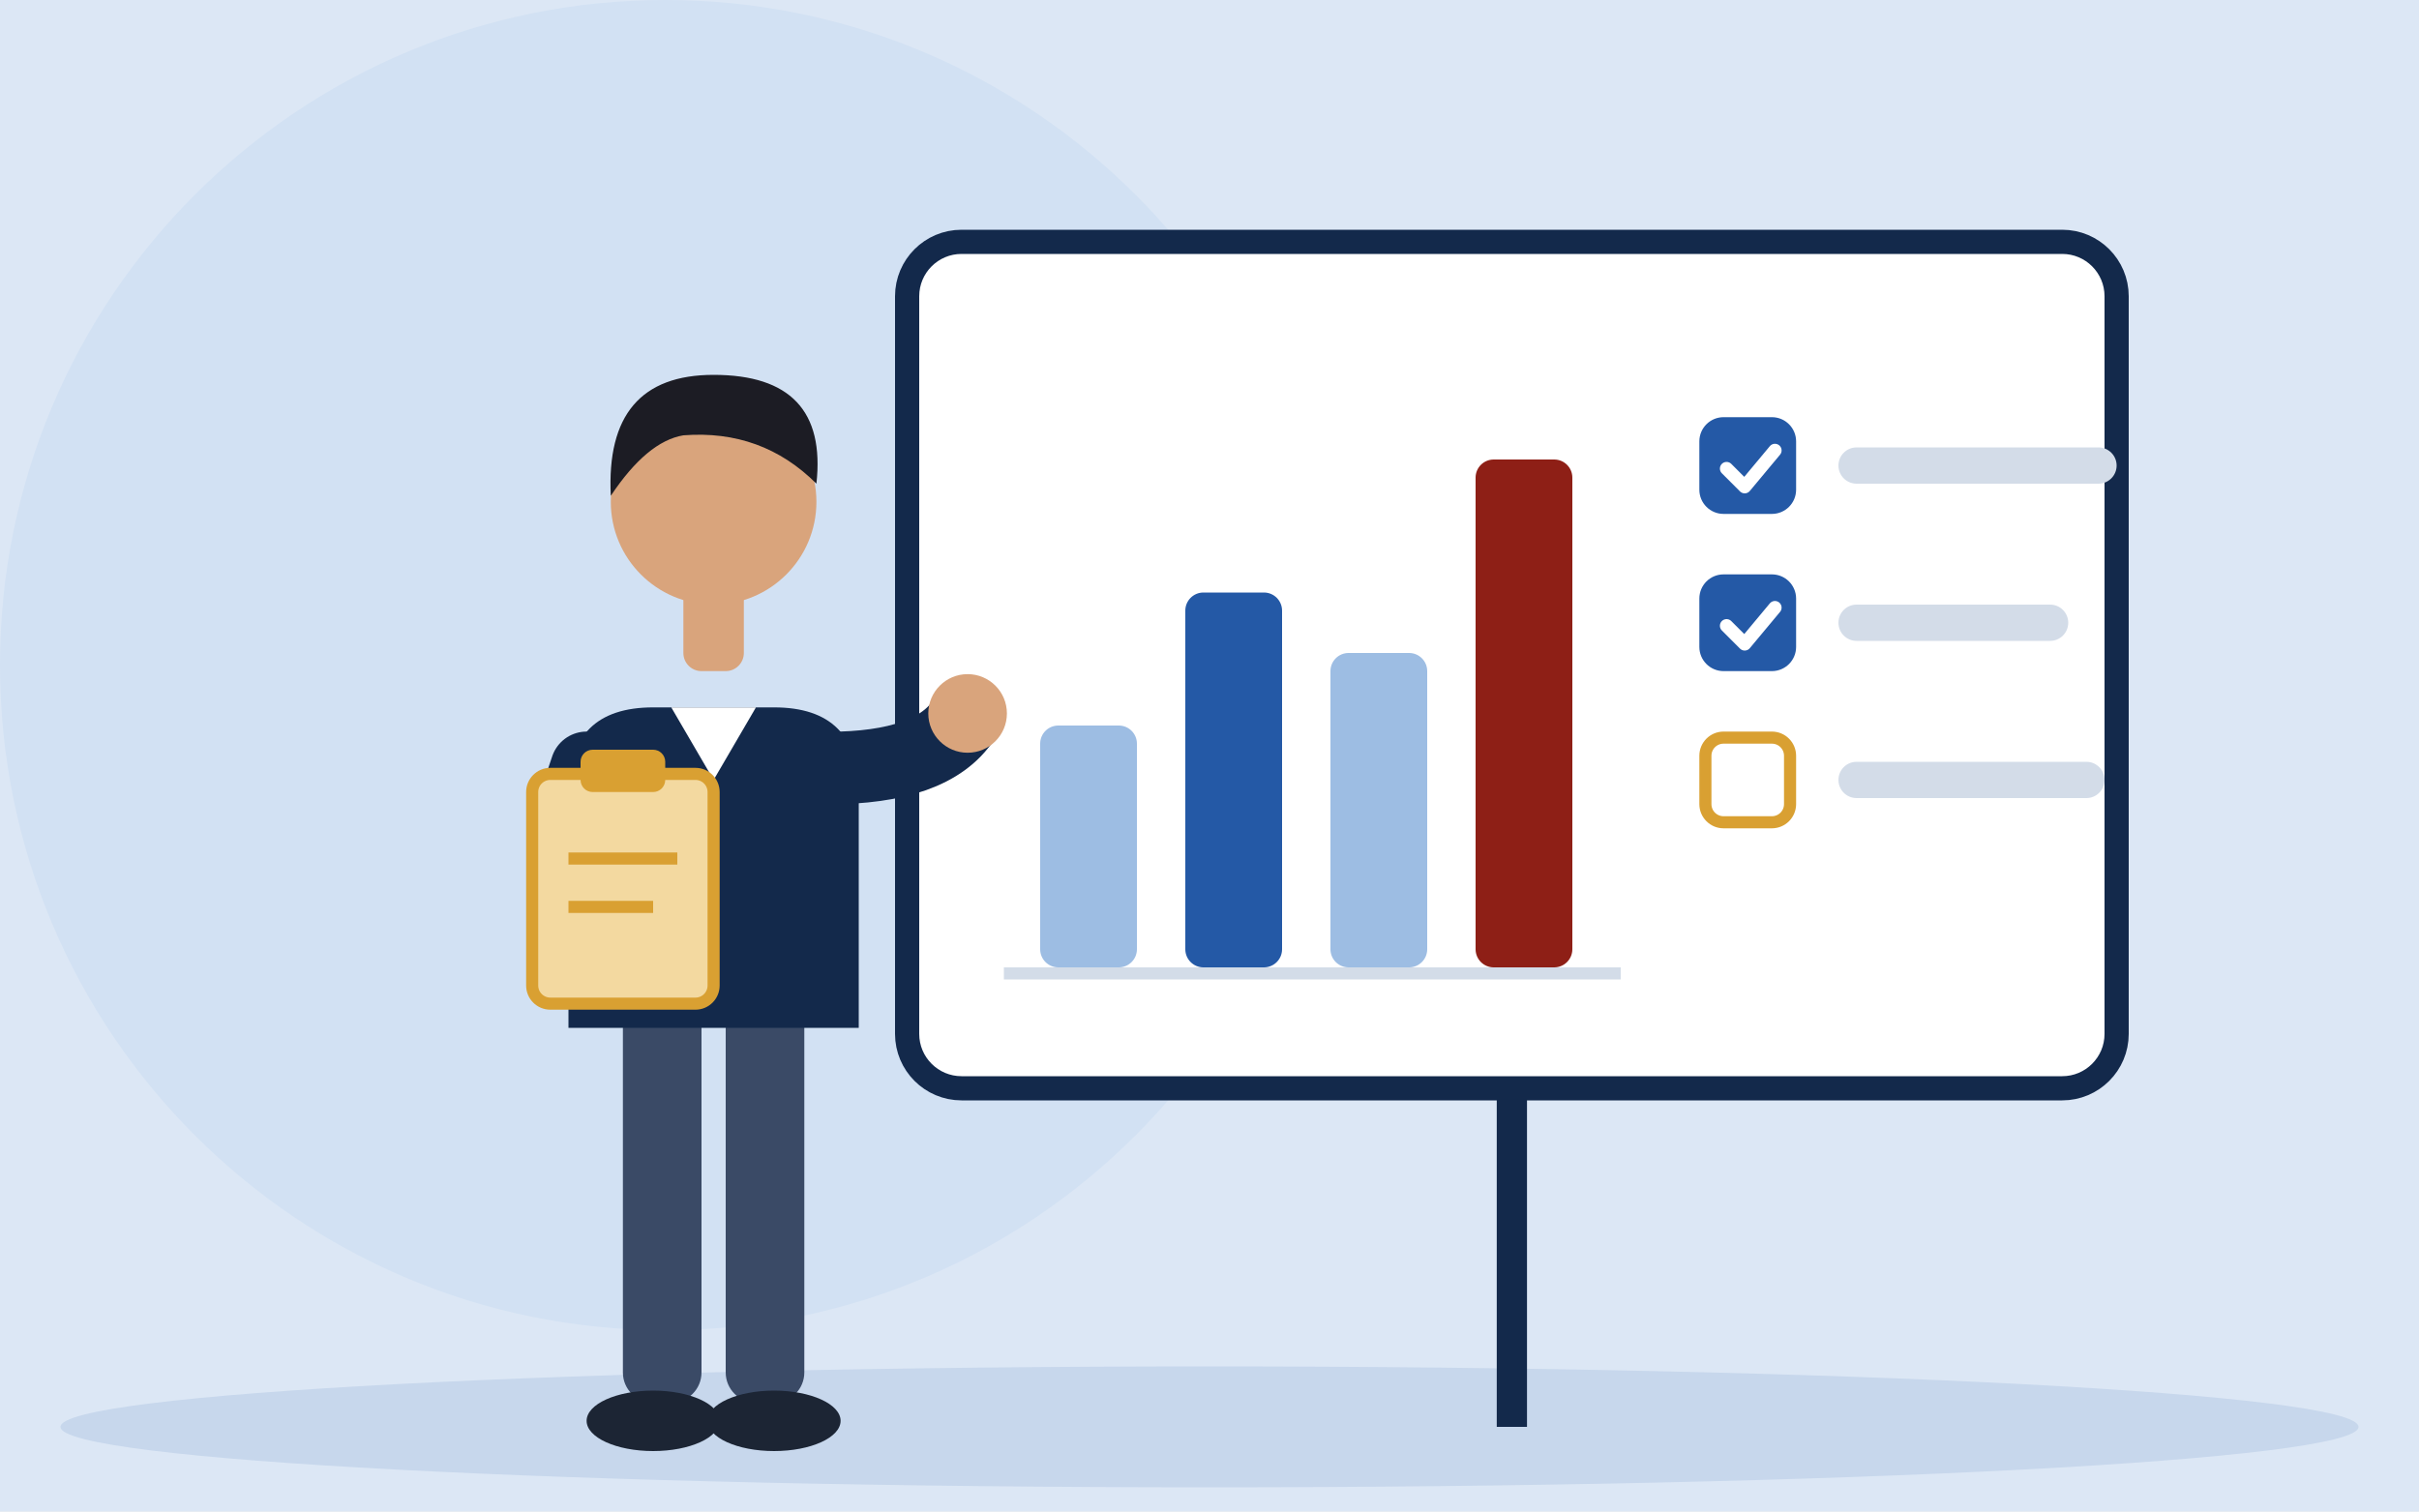
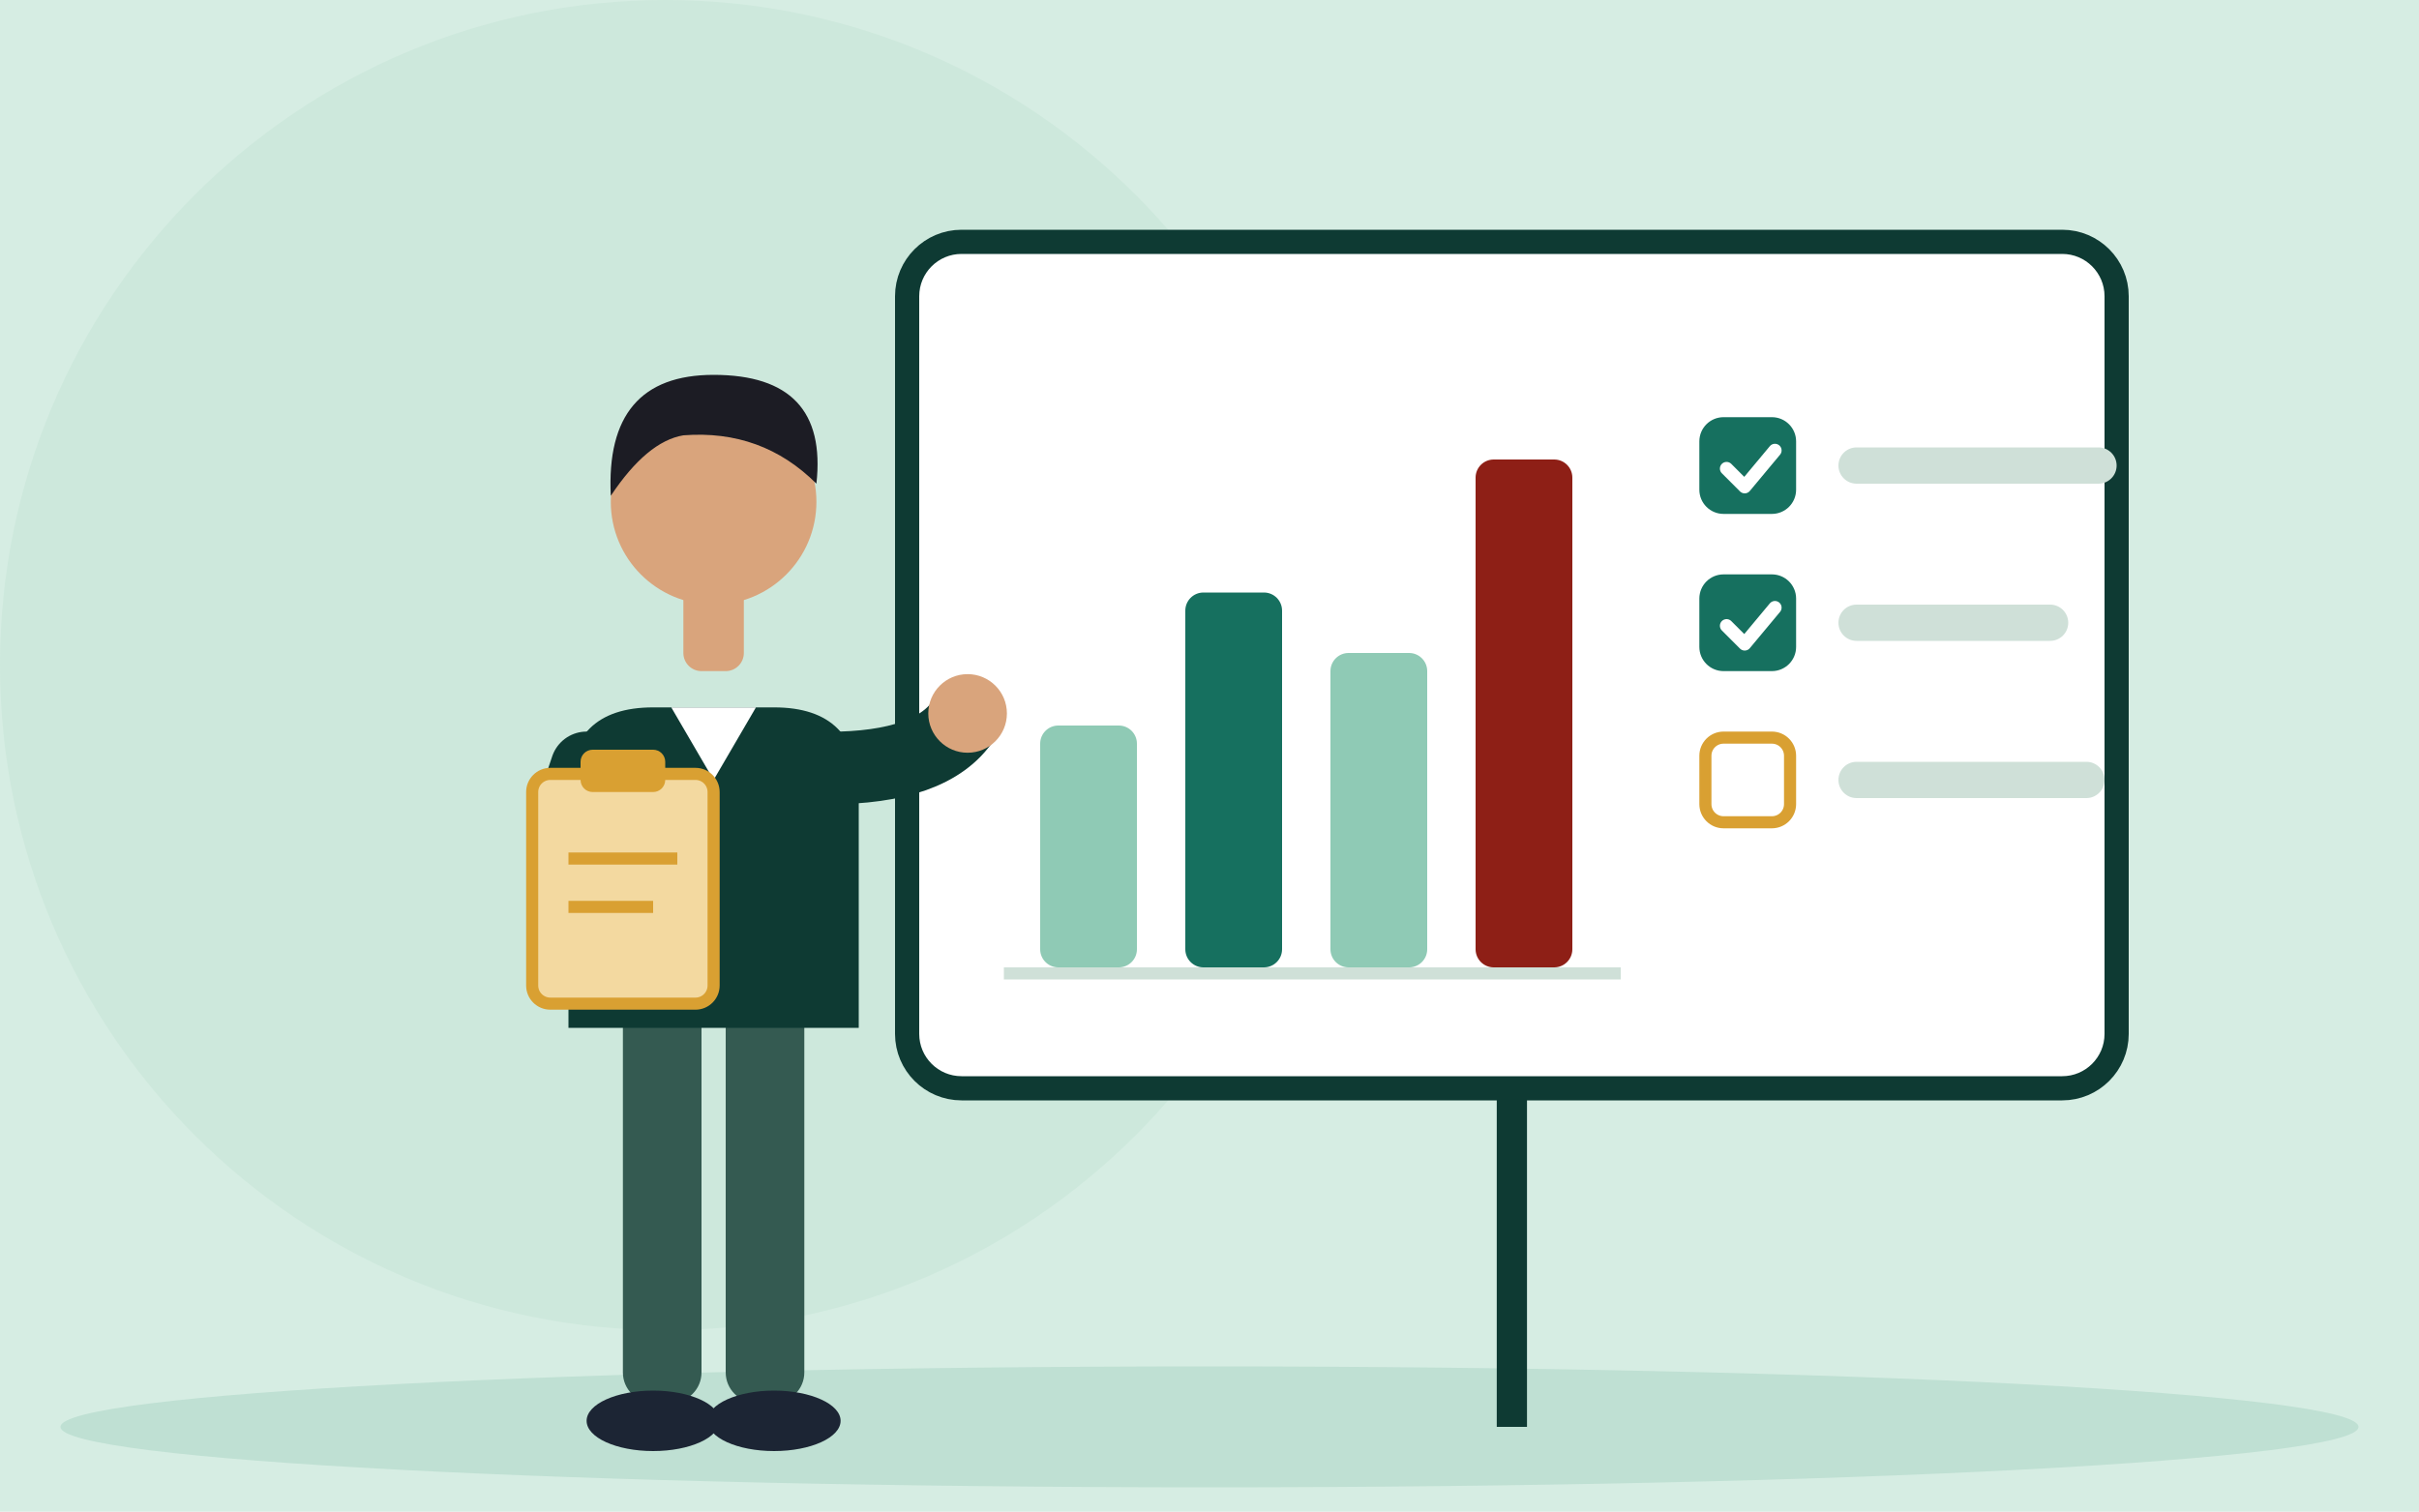
<svg xmlns="http://www.w3.org/2000/svg" viewBox="0 0 400 250" role="img" aria-label="อาจารย์นิเทศติดตามความก้าวหน้าของนักศึกษา">
-   <rect width="400" height="250" fill="#dce7f5" />
-   <circle cx="110" cy="110" r="110" fill="#d2e1f3" />
-   <ellipse cx="200" cy="236" rx="190" ry="10" fill="#c7d7ec" />
-   <rect x="150" y="40" width="200" height="140" rx="9" fill="#ffffff" stroke="#13294b" stroke-width="4" />
-   <line x1="250" y1="180" x2="250" y2="236" stroke="#13294b" stroke-width="5" />
-   <rect x="172" y="120" width="16" height="40" rx="3" fill="#9dbde3" />
-   <rect x="196" y="98" width="16" height="62" rx="3" fill="#2459a6" />
-   <rect x="220" y="108" width="16" height="52" rx="3" fill="#9dbde3" />
+   <rect width="400" height="250" fill="#d6ede3" />
+   <circle cx="110" cy="110" r="110" fill="#cde8dc" />
+   <ellipse cx="200" cy="236" rx="190" ry="10" fill="#bfe0d3" />
+   <rect x="150" y="40" width="200" height="140" rx="9" fill="#ffffff" stroke="#0e3a33" stroke-width="4" />
+   <line x1="250" y1="180" x2="250" y2="236" stroke="#0e3a33" stroke-width="5" />
+   <rect x="172" y="120" width="16" height="40" rx="3" fill="#8fcab5" />
+   <rect x="196" y="98" width="16" height="62" rx="3" fill="#16705f" />
+   <rect x="220" y="108" width="16" height="52" rx="3" fill="#8fcab5" />
  <rect x="244" y="76" width="16" height="84" rx="3" fill="#8e1f16" />
-   <line x1="166" y1="161" x2="268" y2="161" stroke="#d3dce8" stroke-width="2" />
-   <rect x="282" y="70" width="14" height="14" rx="3" fill="#2459a6" stroke="#2459a6" stroke-width="2" />
+   <line x1="166" y1="161" x2="268" y2="161" stroke="#cfe0d8" stroke-width="2" />
+   <rect x="282" y="70" width="14" height="14" rx="3" fill="#16705f" stroke="#16705f" stroke-width="2" />
  <path d="M285.5 77.5 l3 3 l5-6" fill="none" stroke="#ffffff" stroke-width="2.2" stroke-linecap="round" stroke-linejoin="round" />
-   <rect x="304" y="74" width="46" height="6" rx="3" fill="#d3dce8" />
-   <rect x="282" y="96" width="14" height="14" rx="3" fill="#2459a6" stroke="#2459a6" stroke-width="2" />
+   <rect x="304" y="74" width="46" height="6" rx="3" fill="#cfe0d8" />
+   <rect x="282" y="96" width="14" height="14" rx="3" fill="#16705f" stroke="#16705f" stroke-width="2" />
  <path d="M285.5 103.5 l3 3 l5-6" fill="none" stroke="#ffffff" stroke-width="2.2" stroke-linecap="round" stroke-linejoin="round" />
-   <rect x="304" y="100" width="38" height="6" rx="3" fill="#d3dce8" />
+   <rect x="304" y="100" width="38" height="6" rx="3" fill="#cfe0d8" />
  <rect x="282" y="122" width="14" height="14" rx="3" fill="#ffffff" stroke="#d9a032" stroke-width="2" />
-   <rect x="304" y="126" width="44" height="6" rx="3" fill="#d3dce8" />
-   <path d="M97 127 Q91.5 142.5 98 150" fill="none" stroke="#13294b" stroke-width="12" stroke-linecap="round" />
+   <rect x="304" y="126" width="44" height="6" rx="3" fill="#cfe0d8" />
+   <path d="M97 127 Q91.5 142.5 98 150" fill="none" stroke="#0e3a33" stroke-width="12" stroke-linecap="round" />
  <circle cx="98" cy="150" r="6.5" fill="#d9a47c" />
-   <path d="M139 127 Q155.5 126.5 160 118" fill="none" stroke="#13294b" stroke-width="12" stroke-linecap="round" />
+   <path d="M139 127 Q155.5 126.5 160 118" fill="none" stroke="#0e3a33" stroke-width="12" stroke-linecap="round" />
  <circle cx="160" cy="118" r="6.5" fill="#d9a47c" />
-   <rect x="103" y="158" width="13" height="74" rx="5" fill="#3a4a66" />
-   <rect x="120" y="158" width="13" height="74" rx="5" fill="#3a4a66" />
+   <rect x="103" y="158" width="13" height="74" rx="5" fill="#345a51" />
+   <rect x="120" y="158" width="13" height="74" rx="5" fill="#345a51" />
  <ellipse cx="108" cy="235" rx="11" ry="5" fill="#1c2534" />
  <ellipse cx="128" cy="235" rx="11" ry="5" fill="#1c2534" />
-   <path d="M94 131 q0-14 14-14 h20 q14 0 14 14 v39 h-48z" fill="#13294b" />
+   <path d="M94 131 q0-14 14-14 h20 q14 0 14 14 v39 h-48z" fill="#0e3a33" />
  <path d="M111 117 l7 12 l7-12z" fill="#ffffff" />
  <rect x="113" y="95" width="10" height="16" rx="3" fill="#d9a47c" />
  <circle cx="118" cy="83" r="17" fill="#d9a47c" />
  <path d="M101 82 q-1-20 17-20 q19 0 17 18 q-9-9-22-8 q-6 1-12 10z" fill="#1c1c24" />
  <rect x="88" y="128" width="30" height="38" rx="3" fill="#f3d9a0" stroke="#d9a032" stroke-width="2" />
  <rect x="96" y="124" width="14" height="7" rx="2" fill="#d9a032" />
  <path d="M94 142 h18 M94 150 h14" stroke="#d9a032" stroke-width="2" />
</svg>
